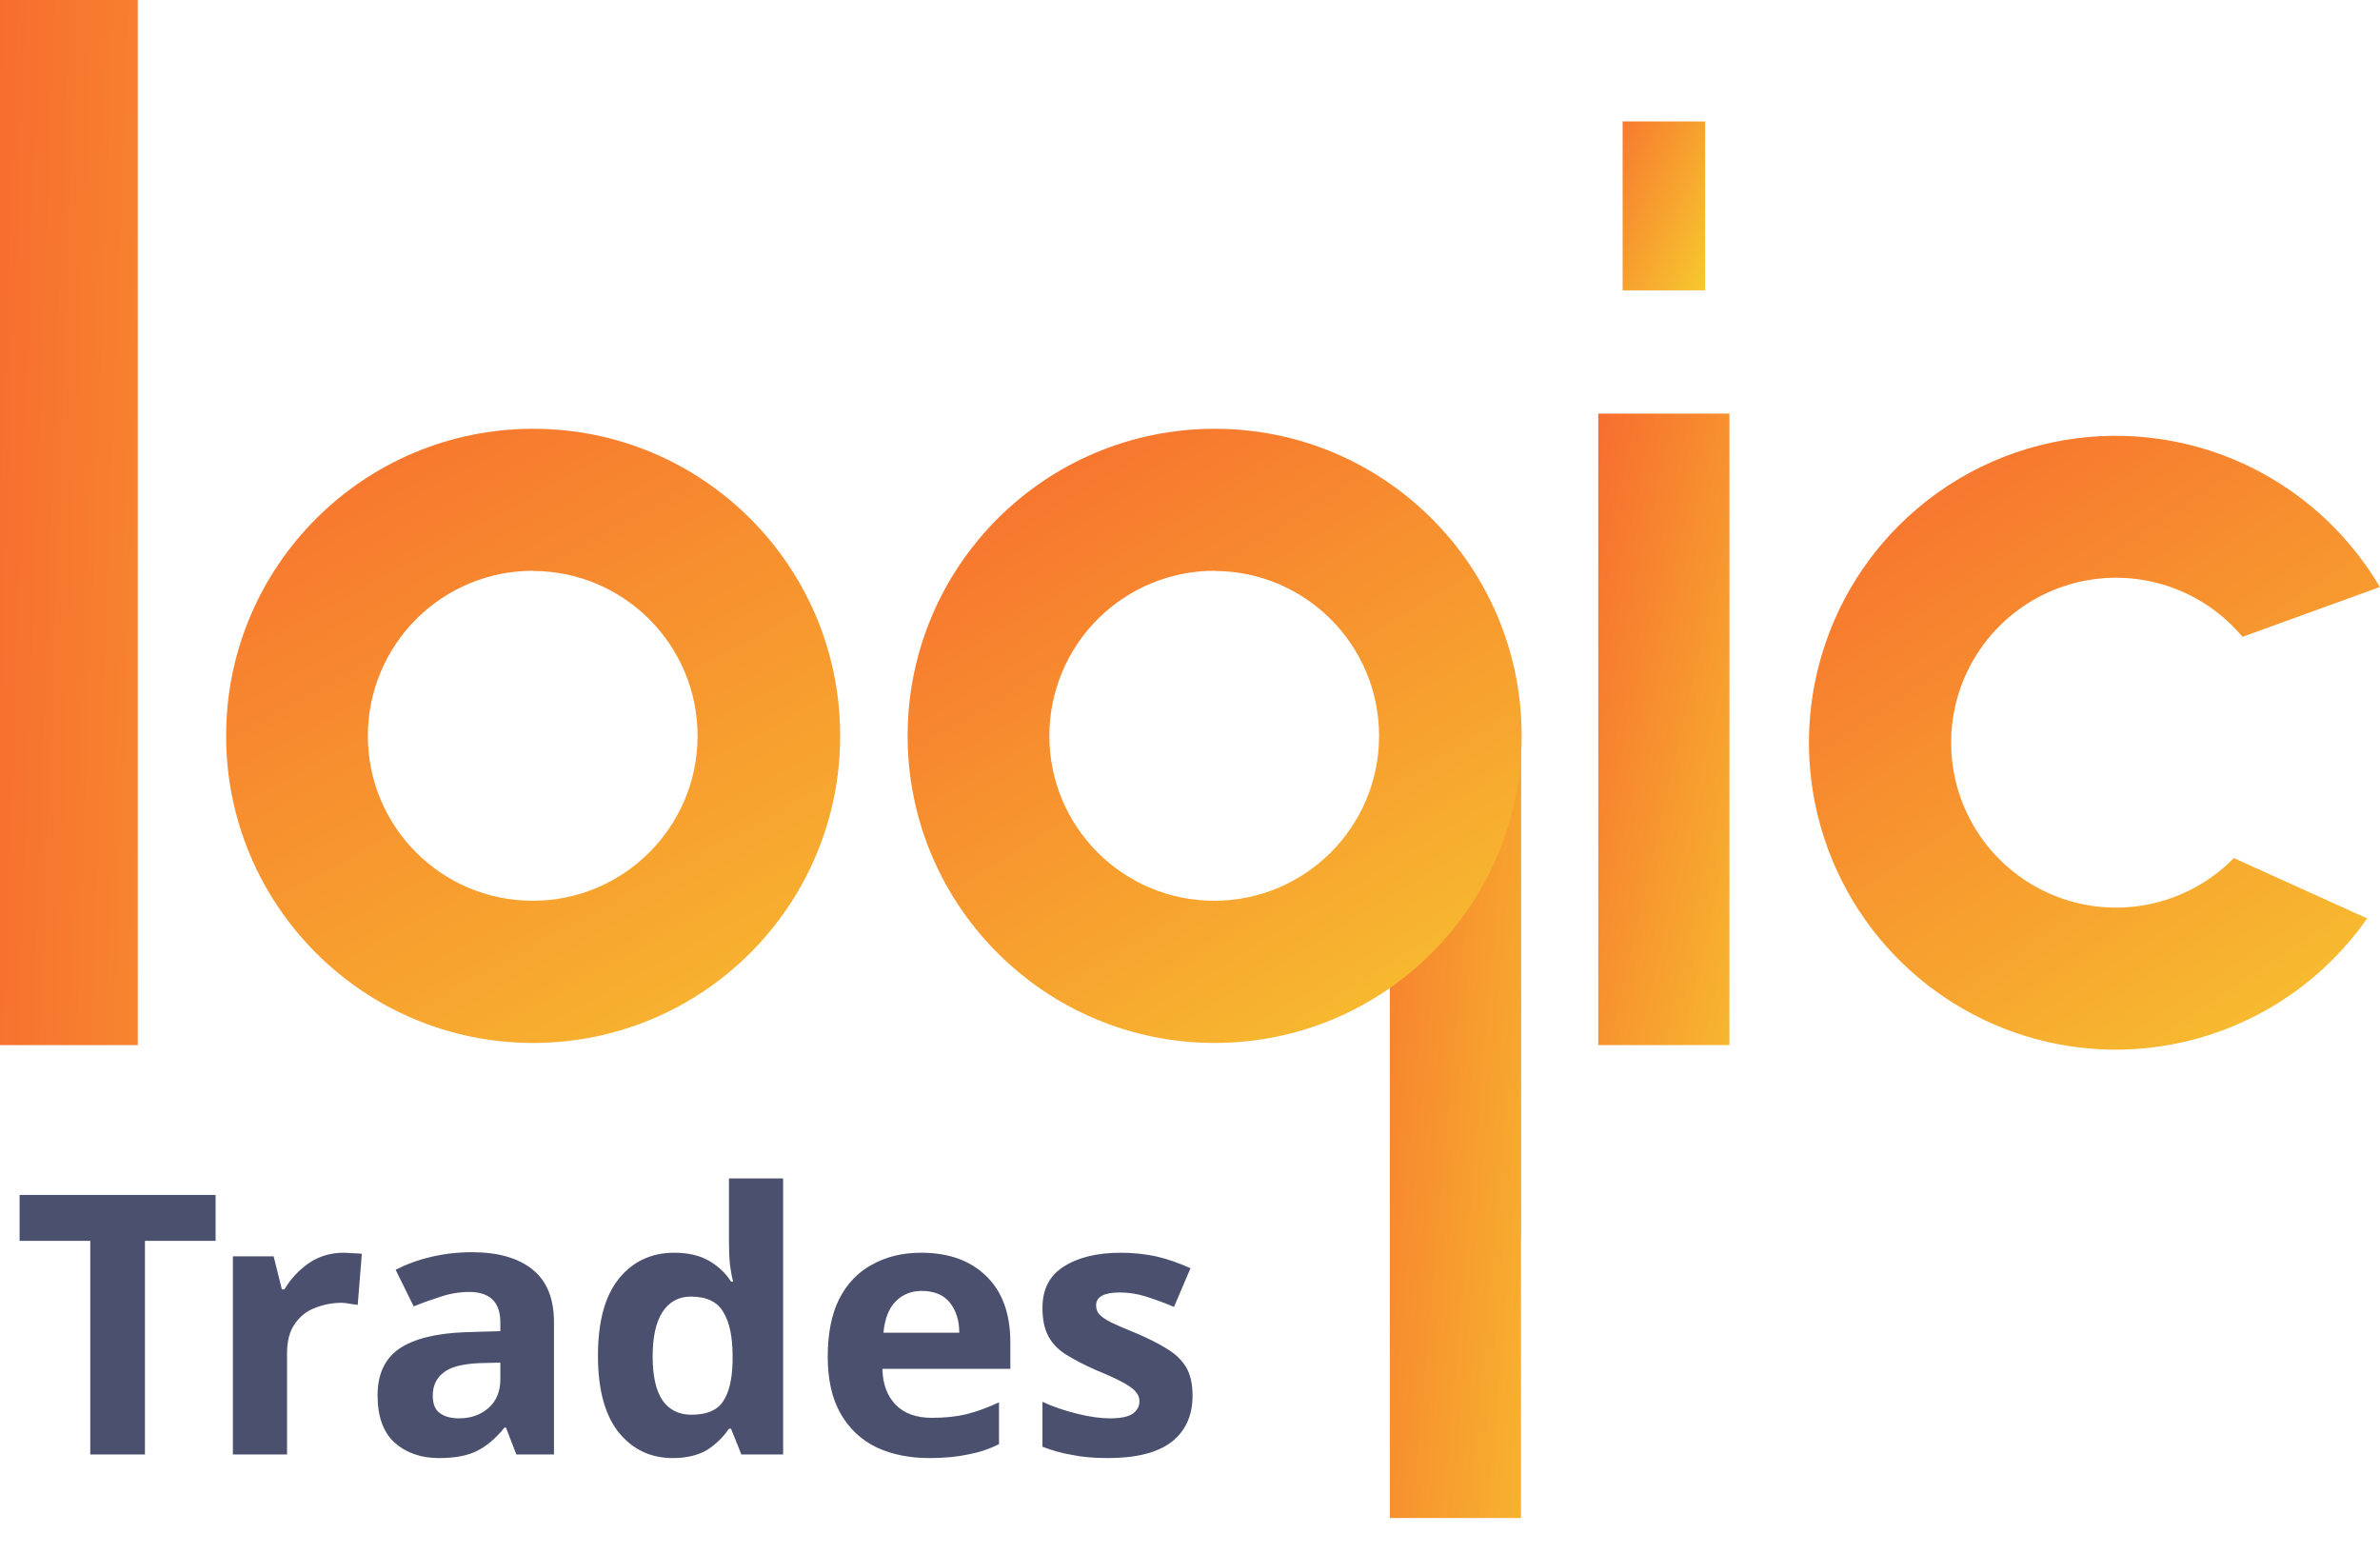
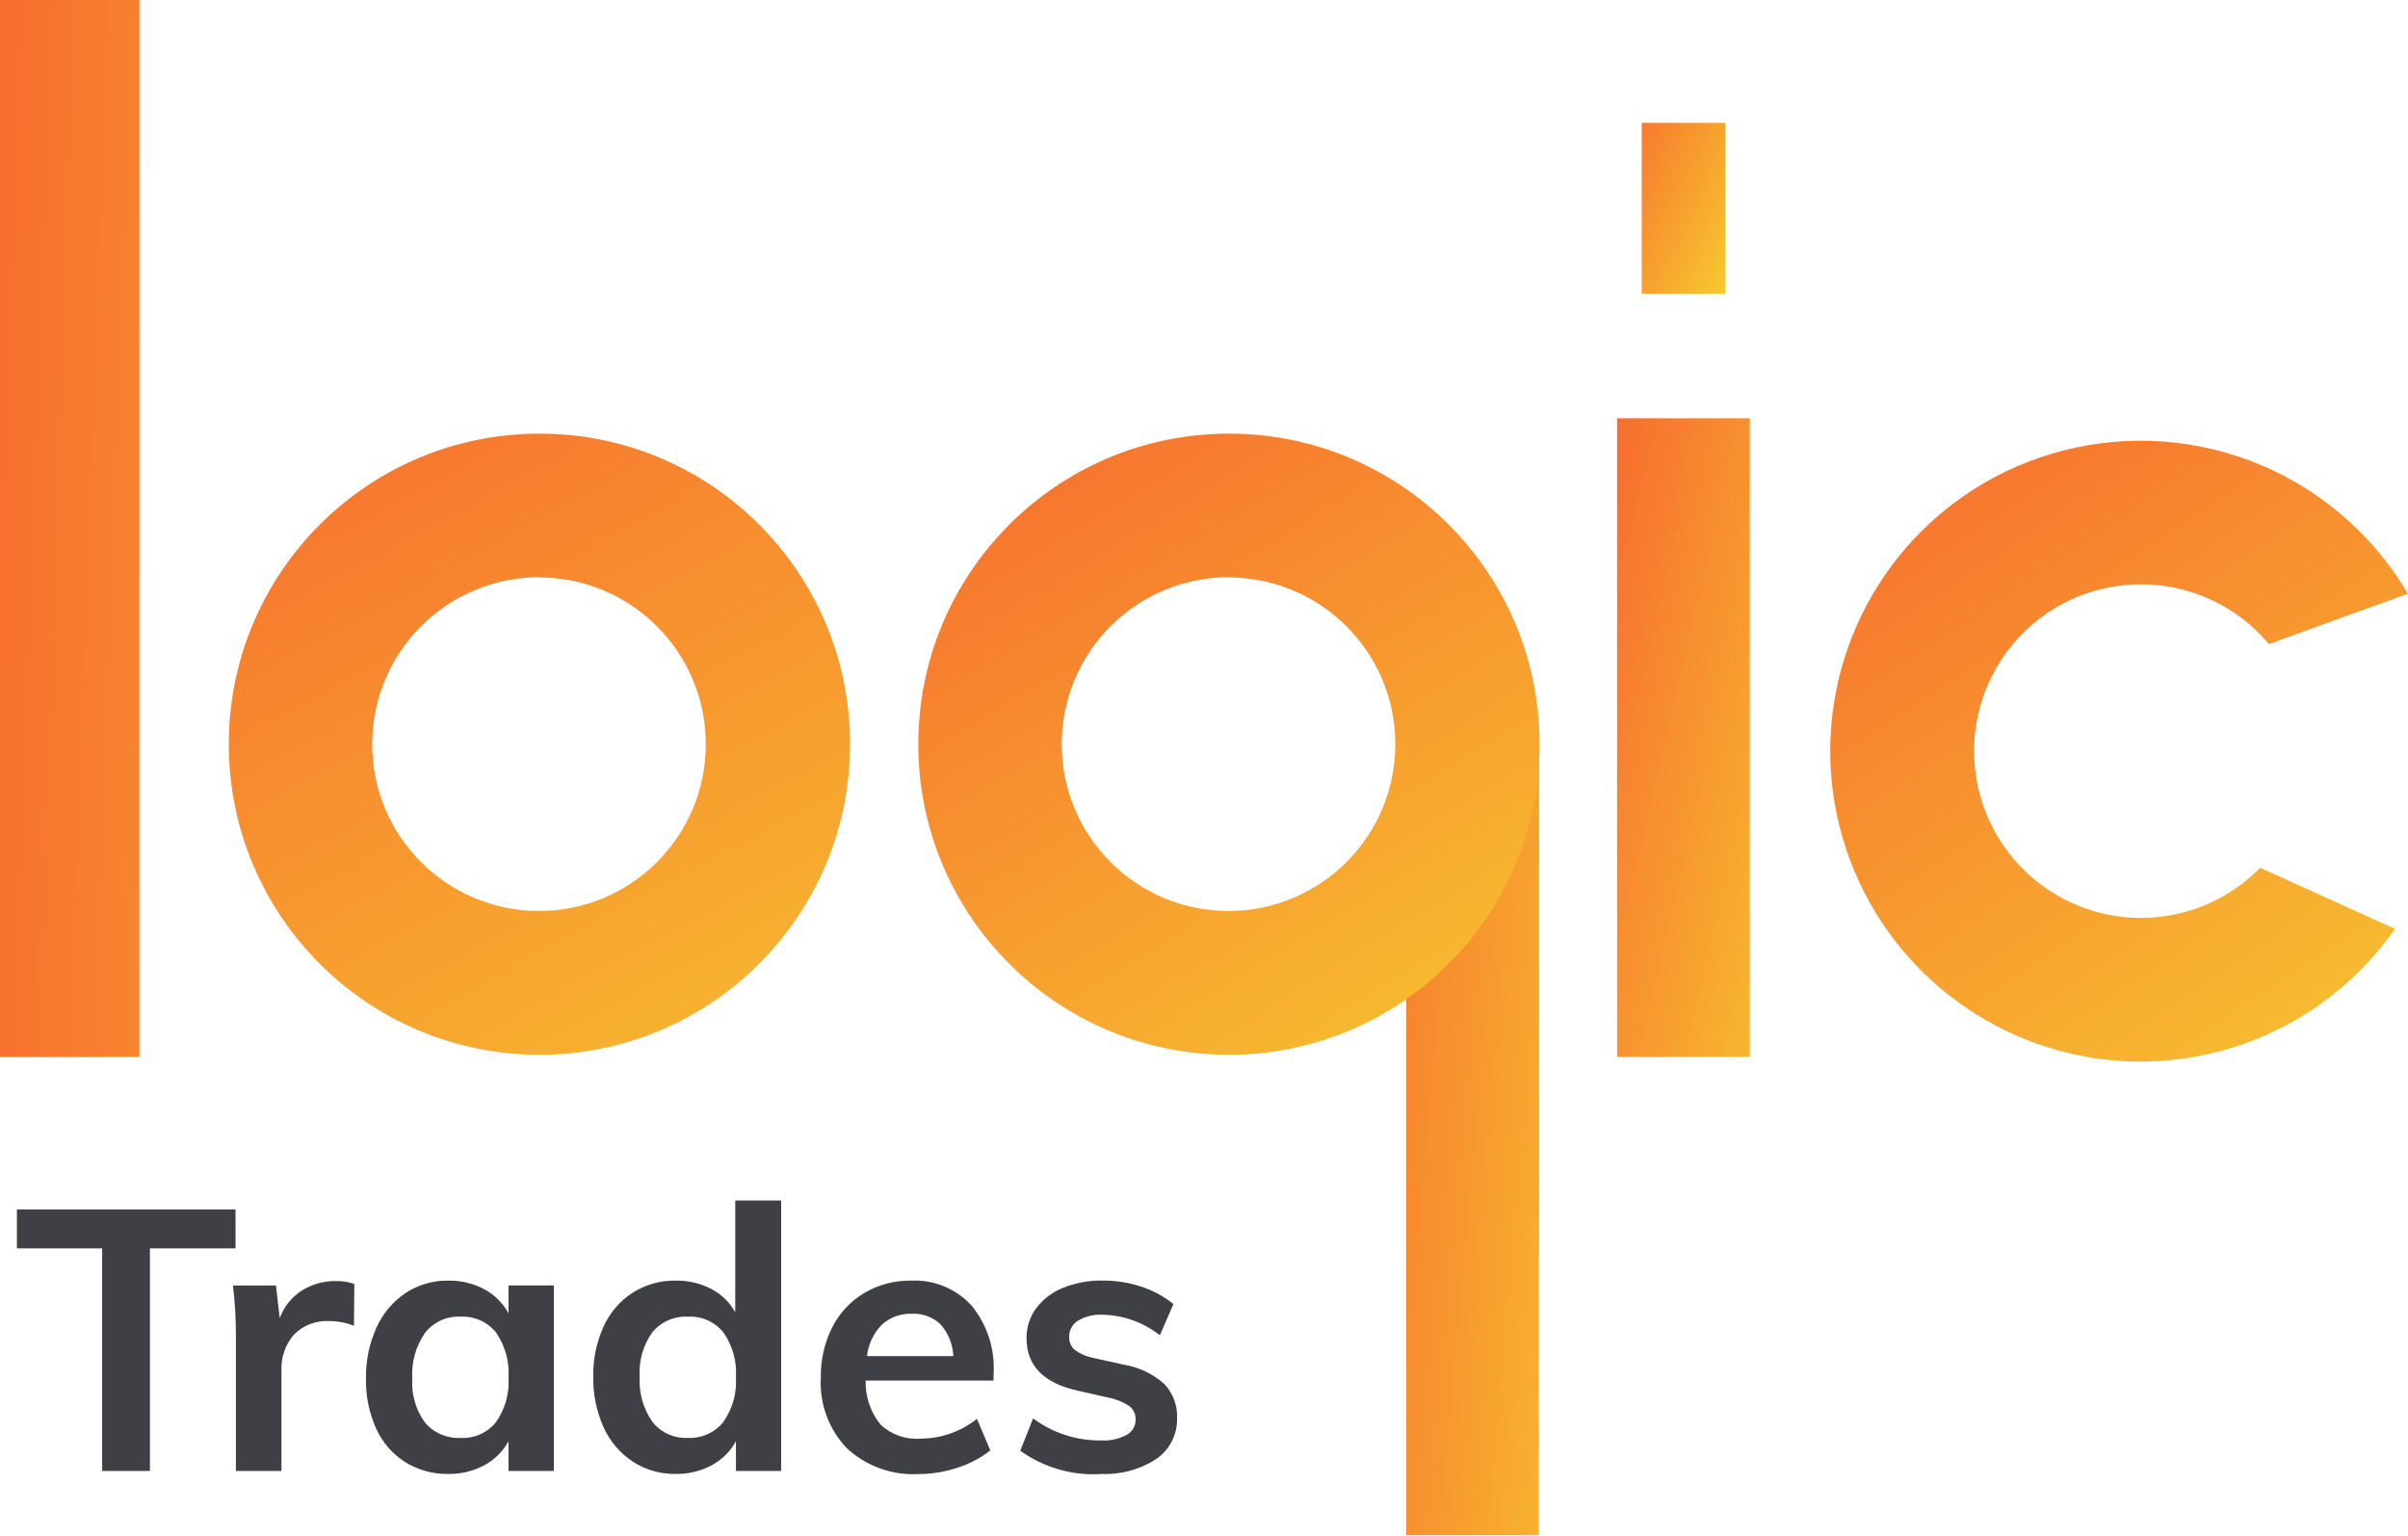
- <svg xmlns="http://www.w3.org/2000/svg" xmlns:xlink="http://www.w3.org/1999/xlink" width="72.095" height="47.049" viewBox="0 0 72.095 47.049">
+ <svg xmlns="http://www.w3.org/2000/svg" xmlns:xlink="http://www.w3.org/1999/xlink" width="72.095" height="45.974" viewBox="0 0 72.095 45.974">
  <defs>
    <linearGradient id="linear-gradient" x2="1.192" y2="1.312" gradientUnits="objectBoundingBox">
      <stop offset="0" stop-color="#f76d2f" />
      <stop offset="1" stop-color="#f7c92f" />
    </linearGradient>
    <linearGradient id="linear-gradient-2" x1="-0.2" y1="-0.13" x2="1" y2="1" xlink:href="#linear-gradient" />
    <linearGradient id="linear-gradient-3" x1="0" y1="0" x2="4.567" y2="1.232" xlink:href="#linear-gradient" />
    <linearGradient id="linear-gradient-4" x1="-0.118" y1="0.855" x2="1.329" y2="0.066" xlink:href="#linear-gradient" />
    <linearGradient id="linear-gradient-5" x1="-11.194" y1="-0.398" x2="-6.995" y2="0.17" xlink:href="#linear-gradient" />
    <linearGradient id="linear-gradient-6" x1="-0.57" y1="0.084" x2="1.544" y2="1.245" xlink:href="#linear-gradient" />
    <linearGradient id="linear-gradient-7" x1="-0.046" y1="0.843" x2="1.157" y2="0.109" xlink:href="#linear-gradient" />
    <linearGradient id="linear-gradient-8" x1="0.062" y1="0" x2="0.818" y2="1.206" xlink:href="#linear-gradient" />
  </defs>
  <g id="Logo-3" transform="translate(-92.65 -437.652)">
    <g id="Group_30" data-name="Group 30" transform="translate(92.65 437.652)">
      <g id="Group_22" data-name="Group 22" transform="translate(0 0)">
        <rect id="Rectangle_13" data-name="Rectangle 13" width="3.973" height="19.125" transform="translate(48.415 12.526)" fill="url(#linear-gradient)" />
        <rect id="Rectangle_543" data-name="Rectangle 543" width="2.499" height="5.116" transform="translate(49.153 3.678)" fill="url(#linear-gradient-2)" />
        <rect id="Rectangle_14" data-name="Rectangle 14" width="4.174" height="31.652" transform="translate(0 0)" fill="url(#linear-gradient-3)" />
        <g id="Group_20" data-name="Group 20" transform="translate(6.864 12.986)">
          <path id="Path_29" data-name="Path 29" d="M9.3,9.293m-9.3,0A9.3,9.3,0,1,0,9.3,0,9.294,9.294,0,0,0,0,9.293Zm9.3,0-4.994,0A4.994,4.994,0,1,1,9.3,14.307,5,5,0,0,1,4.3,9.293Z" transform="translate(18.586) rotate(90)" fill="url(#linear-gradient-4)" />
          <rect id="Rectangle_15" data-name="Rectangle 15" width="3.973" height="18.596" rx="1.987" transform="translate(35.241 7.698)" fill="url(#linear-gradient-5)" />
          <path id="Path_24" data-name="Path 24" d="M0,0H3.973V24.116H0Z" transform="translate(35.237 8.872)" fill="url(#linear-gradient-6)" />
          <path id="Path_15" data-name="Path 15" d="M9.3,9.293m-9.3,0A9.3,9.3,0,1,0,9.3,0,9.294,9.294,0,0,0,0,9.293Zm9.3,0-4.994,0A4.994,4.994,0,1,1,9.3,14.307,5,5,0,0,1,4.3,9.293Z" transform="translate(39.23) rotate(90)" fill="url(#linear-gradient-7)" />
        </g>
        <path id="Subtraction_1" data-name="Subtraction 1" d="M9.293,18.592A9.3,9.3,0,0,1,2.722,2.723a9.295,9.295,0,0,1,11.249-1.46A9.349,9.349,0,0,1,17.3,4.58L13.138,6.089a4.995,4.995,0,1,0-.262,6.7l4.037,1.828A9.306,9.306,0,0,1,9.293,18.592Z" transform="translate(54.792 13.198)" fill="url(#linear-gradient-8)" />
      </g>
    </g>
-     <text id="Trades" transform="translate(93.025 481.701)" fill="#4a506e" font-size="11" font-family="Muli-Bold, Muli" font-weight="700">
-       <tspan x="0" y="0">Trades</tspan>
-     </text>
+     <path id="Path_194" data-name="Path 194" d="M2.684,0V-6.666H.132V-7.832H6.677v1.166H4.114V0Zm7-5.687a1.545,1.545,0,0,1,.55.088l-.011,1.254a1.912,1.912,0,0,0-.726-.143,1.373,1.373,0,0,0-1.073.407A1.545,1.545,0,0,0,8.052-3V0H6.688V-3.982A12.594,12.594,0,0,0,6.6-5.555H7.887L8-4.576a1.651,1.651,0,0,1,.66-.825A1.869,1.869,0,0,1,9.68-5.687Zm6.523.132V0H14.85V-.891a1.784,1.784,0,0,1-.726.721,2.211,2.211,0,0,1-1.078.259,2.37,2.37,0,0,1-1.287-.352,2.325,2.325,0,0,1-.869-1,3.478,3.478,0,0,1-.308-1.507A3.535,3.535,0,0,1,10.9-4.3a2.454,2.454,0,0,1,.875-1.034A2.272,2.272,0,0,1,13.046-5.7a2.211,2.211,0,0,1,1.078.258,1.784,1.784,0,0,1,.726.721v-.836ZM13.42-.99a1.269,1.269,0,0,0,1.056-.473,2.1,2.1,0,0,0,.374-1.331,2.138,2.138,0,0,0-.374-1.353,1.281,1.281,0,0,0-1.067-.473,1.267,1.267,0,0,0-1.062.49,2.168,2.168,0,0,0-.379,1.358,2.03,2.03,0,0,0,.379,1.32A1.31,1.31,0,0,0,13.42-.99ZM23.012-8.1V0H21.659V-.891a1.784,1.784,0,0,1-.726.721,2.211,2.211,0,0,1-1.078.259,2.3,2.3,0,0,1-1.276-.363A2.417,2.417,0,0,1,17.7-1.3a3.535,3.535,0,0,1-.313-1.523A3.478,3.478,0,0,1,17.7-4.334a2.361,2.361,0,0,1,.869-1.006A2.343,2.343,0,0,1,19.855-5.7a2.234,2.234,0,0,1,1.062.247,1.741,1.741,0,0,1,.721.7V-8.1ZM20.218-.99a1.284,1.284,0,0,0,1.061-.473,2.1,2.1,0,0,0,.38-1.342,2.118,2.118,0,0,0-.374-1.342,1.269,1.269,0,0,0-1.056-.473,1.3,1.3,0,0,0-1.073.467,2.053,2.053,0,0,0-.379,1.326,2.144,2.144,0,0,0,.379,1.353A1.272,1.272,0,0,0,20.218-.99ZM29.37-2.706H25.542a2.006,2.006,0,0,0,.445,1.315,1.569,1.569,0,0,0,1.194.424,2.741,2.741,0,0,0,1.694-.594l.4.946A3.1,3.1,0,0,1,28.3-.1a3.682,3.682,0,0,1-1.172.193,2.922,2.922,0,0,1-2.145-.77A2.831,2.831,0,0,1,24.2-2.794,3.236,3.236,0,0,1,24.541-4.3,2.517,2.517,0,0,1,25.5-5.329,2.668,2.668,0,0,1,26.9-5.7a2.307,2.307,0,0,1,1.809.742,2.947,2.947,0,0,1,.665,2.041Zm-2.442-2a1.259,1.259,0,0,0-.9.325,1.589,1.589,0,0,0-.445.941h2.585a1.539,1.539,0,0,0-.379-.946A1.155,1.155,0,0,0,26.928-4.708Zm5.643,4.8a3.763,3.763,0,0,1-2.4-.7l.385-.968a3.33,3.33,0,0,0,2.035.66,1.471,1.471,0,0,0,.764-.165.515.515,0,0,0,.27-.462.486.486,0,0,0-.187-.4,1.726,1.726,0,0,0-.638-.258l-.924-.209Q30.36-2.75,30.36-3.971a1.478,1.478,0,0,1,.286-.9,1.878,1.878,0,0,1,.8-.611,3.042,3.042,0,0,1,1.2-.22,3.627,3.627,0,0,1,1.144.181,3,3,0,0,1,.968.523l-.407.935a2.864,2.864,0,0,0-1.716-.616A1.32,1.32,0,0,0,31.9-4.5a.552.552,0,0,0-.264.484.491.491,0,0,0,.16.385,1.331,1.331,0,0,0,.545.242l.946.209a2.388,2.388,0,0,1,1.2.578,1.4,1.4,0,0,1,.379,1.018,1.435,1.435,0,0,1-.616,1.221A2.8,2.8,0,0,1,32.571.088Z" transform="translate(93.025 481.701)" fill="#3f4045" />
  </g>
</svg>
